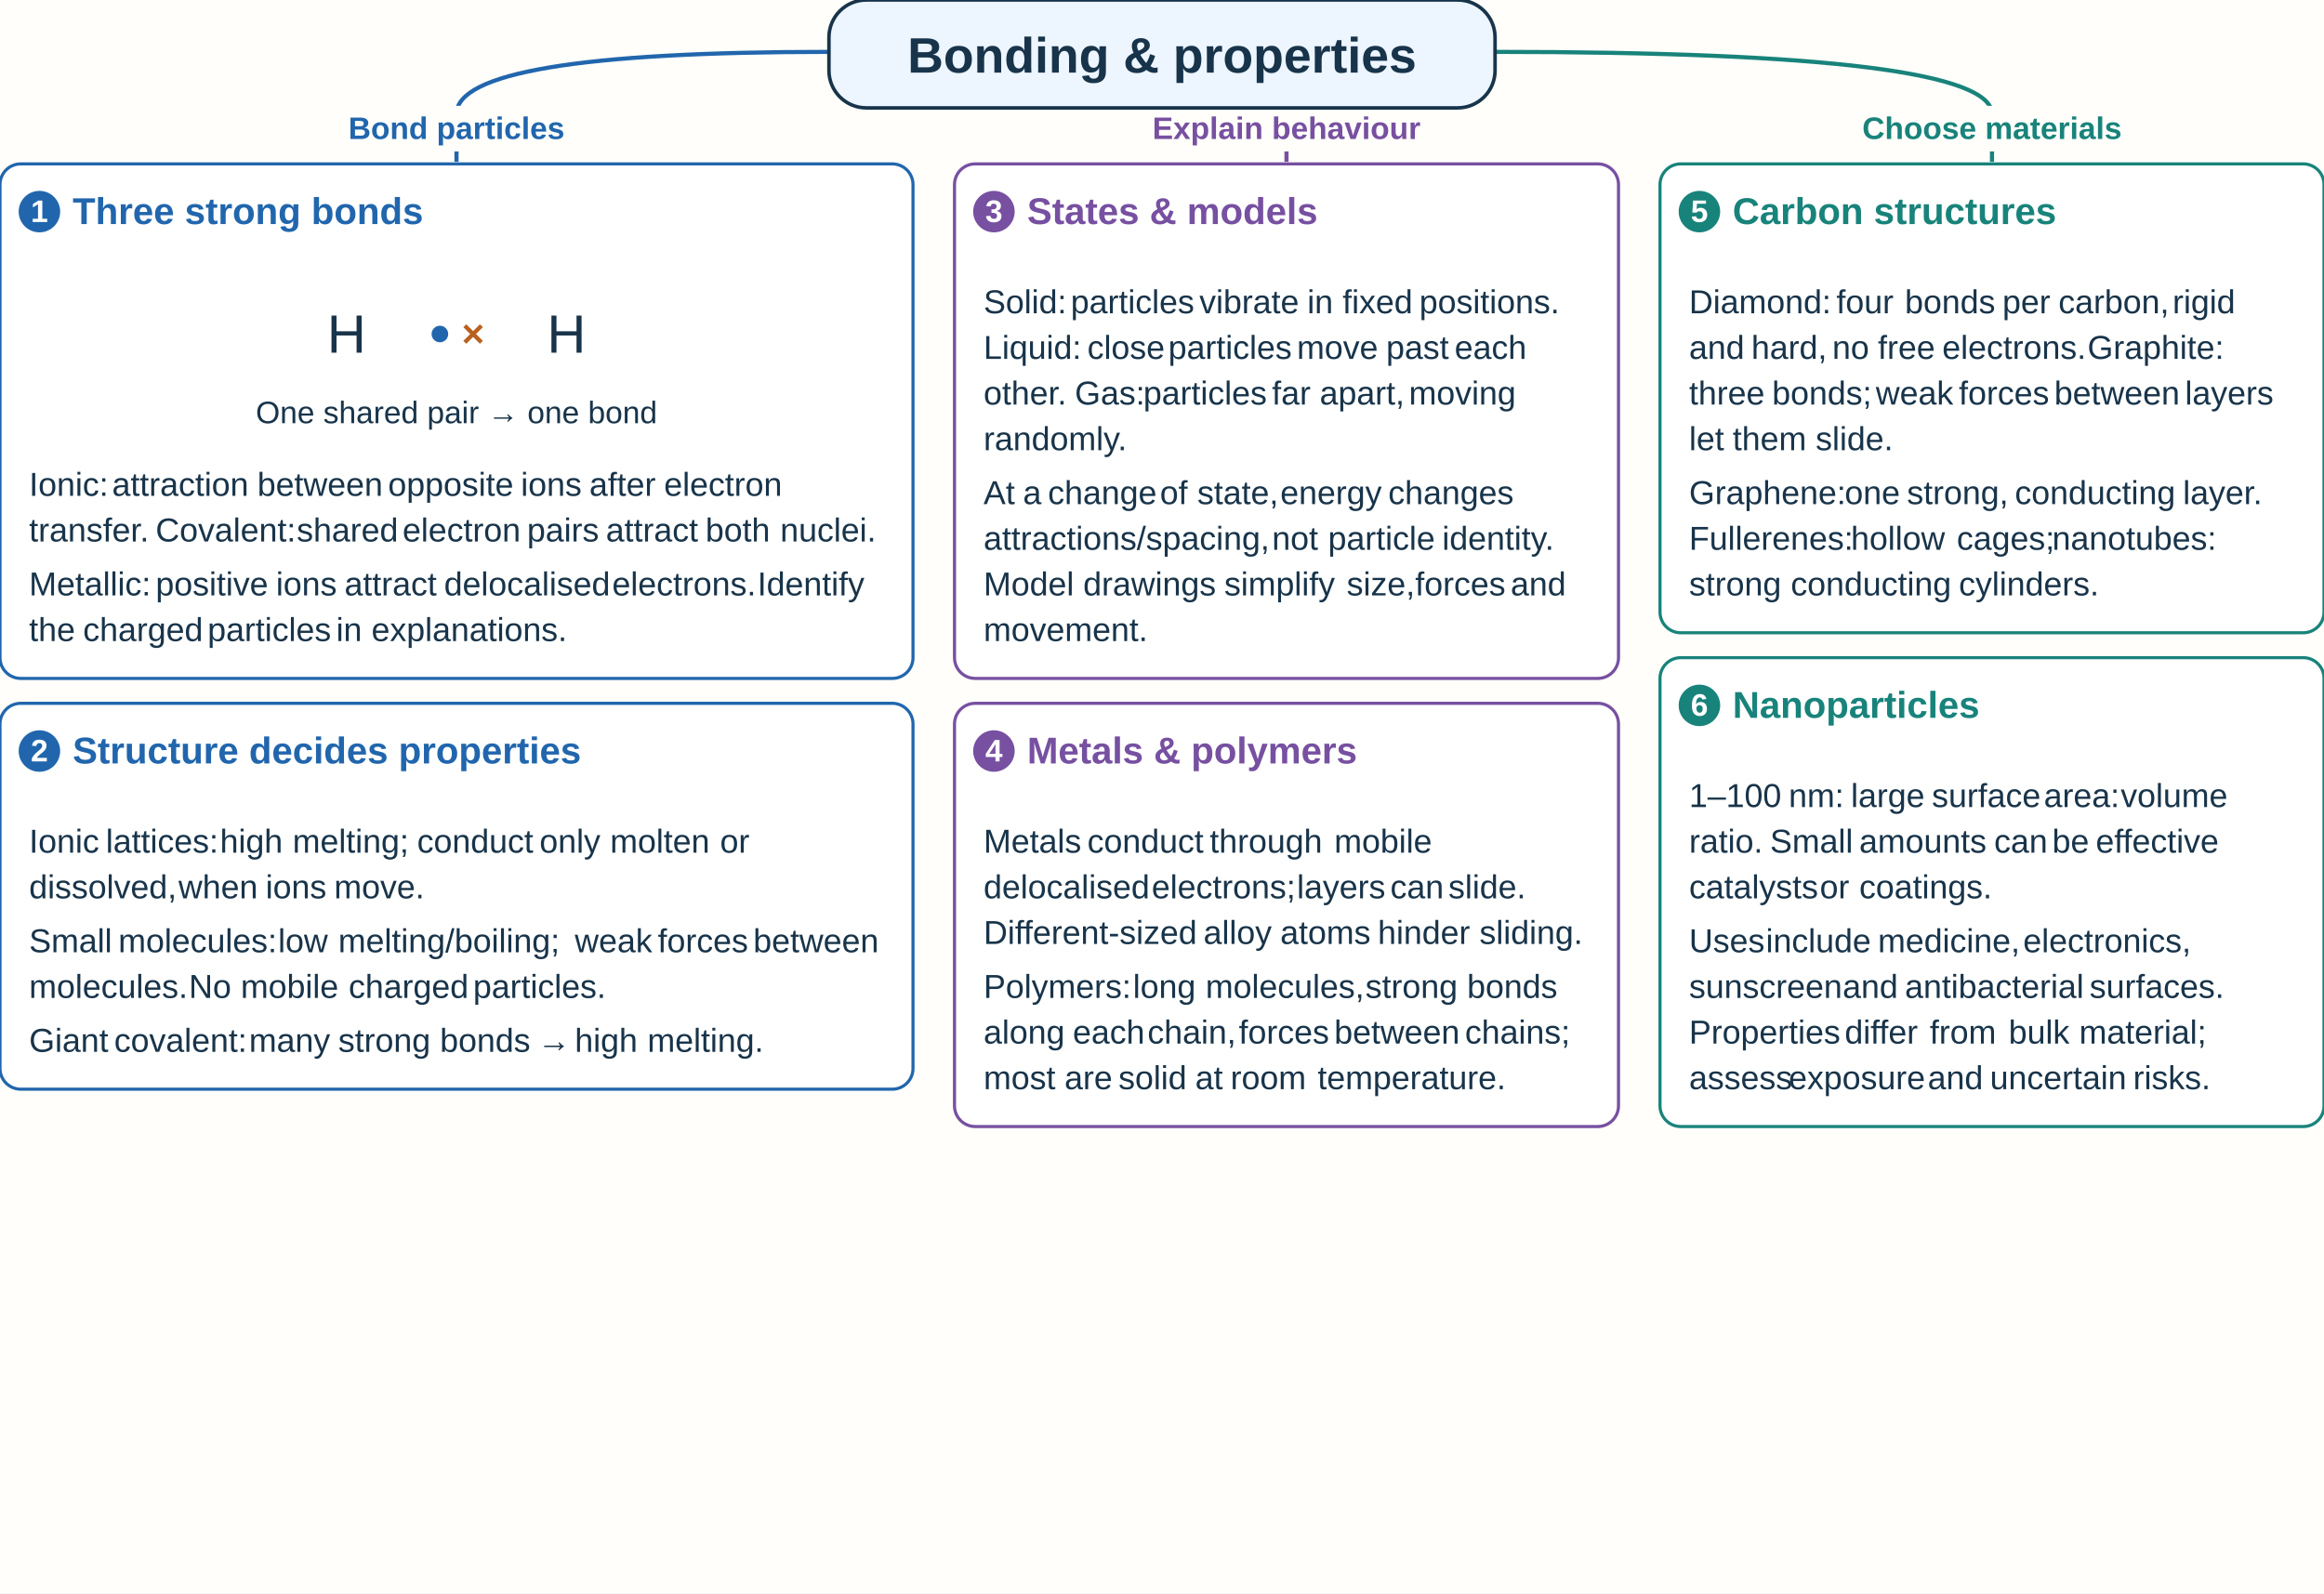
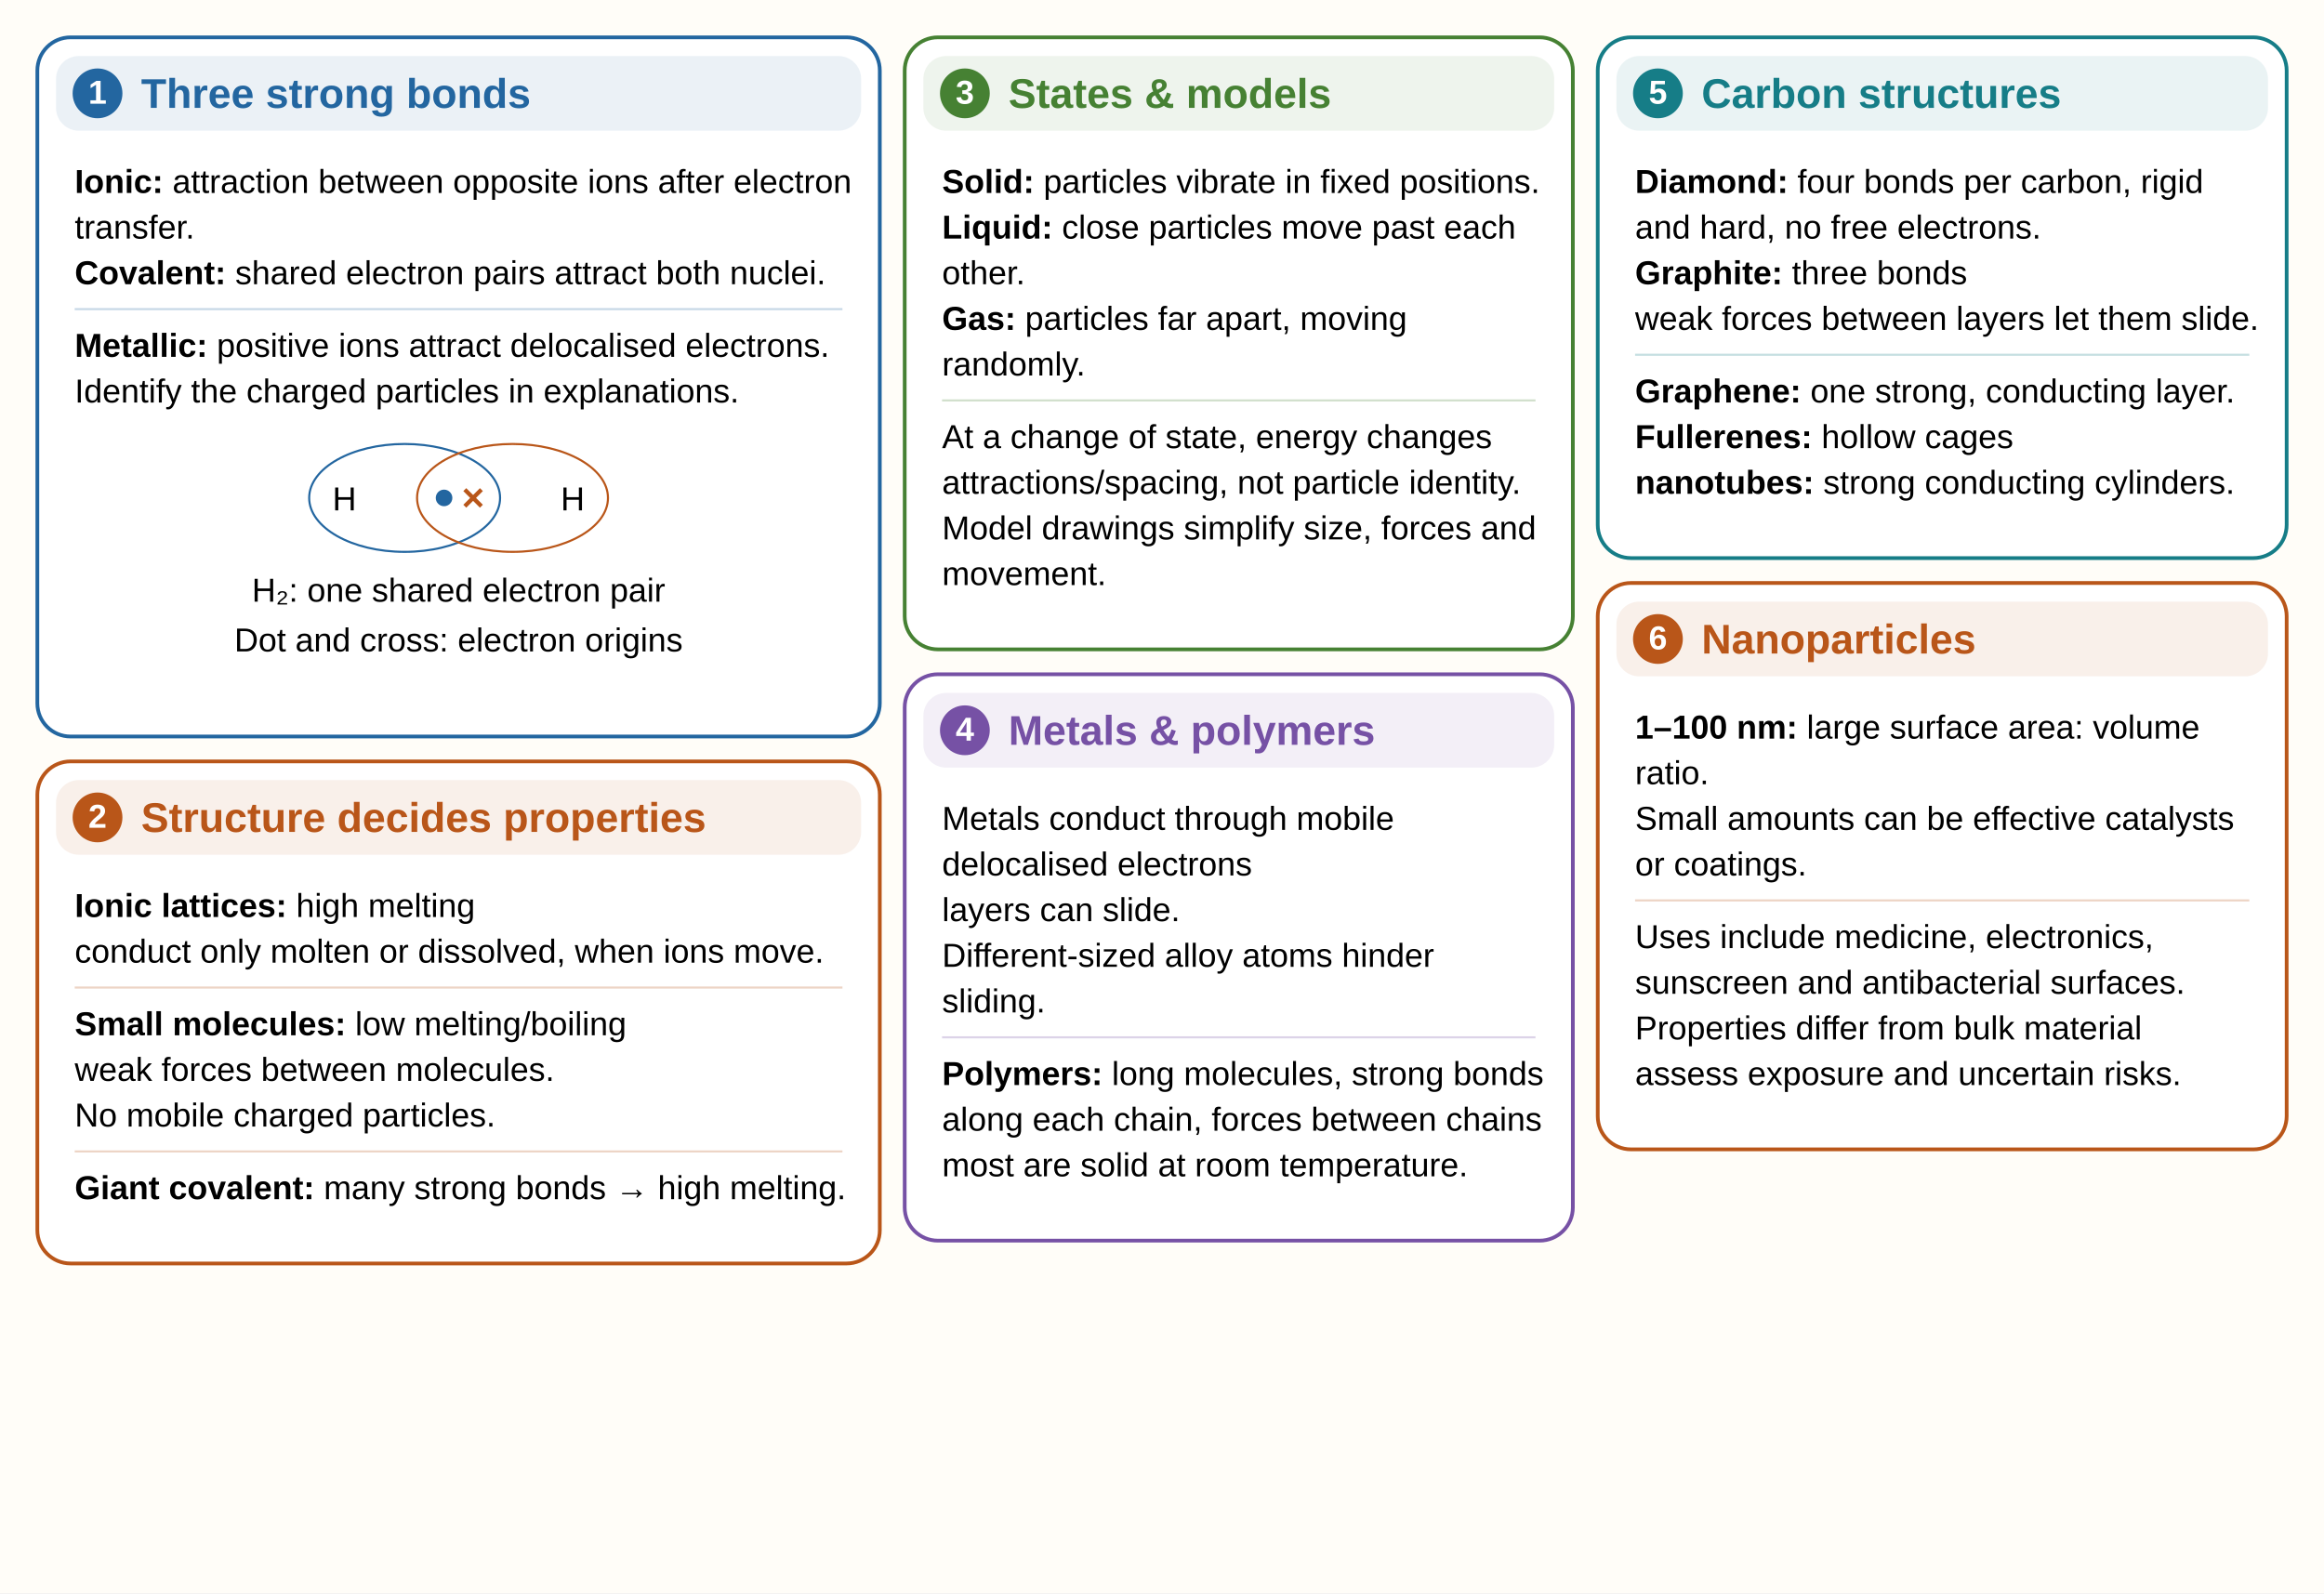
- <svg xmlns="http://www.w3.org/2000/svg" width="2400" height="1645.714" viewBox="0 0 1120 768" role="img" aria-labelledby="title description" data-print-width-mm="277" data-body-size="16">
+ <svg xmlns="http://www.w3.org/2000/svg" width="2400" height="1645.714" viewBox="0 0 1120 768" role="img" aria-labelledby="map-title map-description" data-print-width-mm="277" font-family="Segoe UI,Arial,sans-serif">
  <defs>
-     <radialGradient id="animalFill">
-       <stop stop-color="#fff5de" />
-       <stop offset="1" stop-color="#dceafd" />
-     </radialGradient>
-     <radialGradient id="nucleusFill">
-       <stop stop-color="#ddc7f4" />
-       <stop offset="1" stop-color="#9b79c2" />
-     </radialGradient>
-     <linearGradient id="leafFill" x2="0" y2="1">
-       <stop stop-color="#edf7b8" />
-       <stop offset="1" stop-color="#bfd882" />
-     </linearGradient>
+     <marker id="arrow-2366a0" viewBox="0 0 10 10" refX="9" refY="5" markerWidth="4" markerHeight="4" orient="auto-start-reverse">
+       <path d="M1 1L9 5L1 9" fill="none" stroke="#2366a0" stroke-width="2" stroke-linejoin="round" />
+     </marker>
+     <marker id="arrow-b95619" viewBox="0 0 10 10" refX="9" refY="5" markerWidth="4" markerHeight="4" orient="auto-start-reverse">
+       <path d="M1 1L9 5L1 9" fill="none" stroke="#b95619" stroke-width="2" stroke-linejoin="round" />
+     </marker>
+     <marker id="arrow-468133" viewBox="0 0 10 10" refX="9" refY="5" markerWidth="4" markerHeight="4" orient="auto-start-reverse">
+       <path d="M1 1L9 5L1 9" fill="none" stroke="#468133" stroke-width="2" stroke-linejoin="round" />
+     </marker>
+     <marker id="arrow-7651a5" viewBox="0 0 10 10" refX="9" refY="5" markerWidth="4" markerHeight="4" orient="auto-start-reverse">
+       <path d="M1 1L9 5L1 9" fill="none" stroke="#7651a5" stroke-width="2" stroke-linejoin="round" />
+     </marker>
+     <marker id="arrow-167d87" viewBox="0 0 10 10" refX="9" refY="5" markerWidth="4" markerHeight="4" orient="auto-start-reverse">
+       <path d="M1 1L9 5L1 9" fill="none" stroke="#167d87" stroke-width="2" stroke-linejoin="round" />
+     </marker>
+     <marker id="arrow-b95619" viewBox="0 0 10 10" refX="9" refY="5" markerWidth="4" markerHeight="4" orient="auto-start-reverse">
+       <path d="M1 1L9 5L1 9" fill="none" stroke="#b95619" stroke-width="2" stroke-linejoin="round" />
+     </marker>
  </defs>
-   <rect width="1120" height="768" fill="#fffefa" />
-   <g font-family="Segoe UI, Arial, sans-serif" fill="#18344a">
-     <path class="relationship-path" d="M399.492 25Q220.0 25 220.0 55V78" stroke="#2166ad" stroke-width="2" fill="none" />
-     <rect x="160.0" y="51" width="120.0" height="22" rx="5" fill="#fffefa" />
-     <text class="diagram-label" x="220.00" y="67.00" font-size="15" fill="#2166ad" font-weight="700" text-anchor="middle">Bond particles</text>
-     <g class="map-section" id="section-1" data-source-panel="0" data-bounds="0,0,440,248" transform="translate(0 79)">
-       <rect width="440" height="248" rx="10" fill="white" stroke="#2166ad" stroke-width="1.5" />
-       <g class="section-heading">
-         <circle cx="19" cy="23" r="10" fill="#2166ad" />
-         <text class="" x="19.00" y="28.00" font-size="15" fill="white" font-weight="700" text-anchor="middle">1</text>
-         <text class="" x="35.00" y="29.00" font-size="18" fill="#2166ad" font-weight="700" text-anchor="start">Three strong bonds</text>
-       </g>
-       <g class="section-body">
-         <g class="concept-illustration" transform="translate(14 59)">
-           <text class="" x="153.00" y="32.00" font-size="26" fill="#18344a" font-weight="400" text-anchor="middle">H</text>
-           <text class="" x="259.00" y="32.00" font-size="26" fill="#18344a" font-weight="400" text-anchor="middle">H</text>
-           <circle cx="198.0" cy="23" r="4" fill="#2166ad" />
-           <path d="M210.0 19l8 8m0-8-8 8" stroke="#b96120" stroke-width="2" />
-           <text class="diagram-label" x="206.00" y="66.00" font-size="15" fill="#18344a" font-weight="400" text-anchor="middle">One shared pair → one bond</text>
+   <rect width="1120" height="768" fill="#fffdf8" />
+   <g class="map-section" id="section-1" data-source-panel="0" data-bounds="0,0,406,337" transform="translate(18 18)">
+     <rect width="406" height="337" rx="16" fill="white" stroke="#2366a0" stroke-width="1.8" />
+     <g class="section-heading">
+       <rect x="9" y="9" width="388" height="36" rx="11" fill="#2366a0" opacity=".09" />
+       <circle cx="29" cy="27" r="12" fill="#2366a0" />
+       <text class="diagram-label" x="29" y="32" font-size="16" fill="white" font-weight="700" text-anchor="middle">1</text>
+       <text class="panel-title" x="50" y="34" font-size="20" fill="#2366a0" font-weight="700" text-anchor="start">Three strong bonds</text>
+     </g>
+     <g class="section-body">
+       <text class="body-text" x="18" y="75" font-size="16" fill="#000000" font-weight="400" text-anchor="start">
+         <tspan font-weight="700">Ionic:</tspan> attraction between opposite ions after electron</text>
+       <text class="body-text" x="18" y="97" font-size="16" fill="#000000" font-weight="400" text-anchor="start">transfer.</text>
+       <text class="body-text" x="18" y="119" font-size="16" fill="#000000" font-weight="400" text-anchor="start">
+         <tspan font-weight="700">Covalent:</tspan> shared electron pairs attract both nuclei.</text>
+       <path class="section-divider" d="M18 131H388" stroke="#2366a0" stroke-opacity=".25" stroke-width="1" fill="none" />
+       <text class="body-text" x="18" y="154" font-size="16" fill="#000000" font-weight="400" text-anchor="start">
+         <tspan font-weight="700">Metallic:</tspan> positive ions attract delocalised electrons.</text>
+       <text class="body-text" x="18" y="176" font-size="16" fill="#000000" font-weight="400" text-anchor="start">Identify the charged particles in explanations.</text>
+       <g transform="translate(18 194)">
+         <g class="concept-illustration">
+           <text class="diagram-label" x="130.0" y="34" font-size="16" fill="#000000" text-anchor="middle">H</text>
+           <text class="diagram-label" x="240.0" y="34" font-size="16" fill="#000000" text-anchor="middle">H</text>
+           <ellipse cx="159.0" cy="28" rx="46" ry="26" fill="none" stroke="#2366a0" />
+           <ellipse cx="211.0" cy="28" rx="46" ry="26" fill="none" stroke="#b95619" />
+           <circle cx="178.0" cy="28" r="4" fill="#2366a0" />
+           <path d="M188.0 24l8 8m0-8-8 8" stroke="#b95619" stroke-width="2" />
+           <text class="diagram-label" x="185.0" y="78" font-size="16" fill="#000000" text-anchor="middle">H₂: one shared electron pair</text>
+           <text class="diagram-label" x="185.0" y="102" font-size="16" fill="#000000" text-anchor="middle">Dot and cross: electron origins</text>
        </g>
-         <text class="body-text" x="14.00" y="160.00" font-size="16" fill="#18344a" font-weight="400" text-anchor="start">Ionic:</text>
-         <text class="body-text" x="54.00" y="160.00" font-size="16" fill="#18344a" font-weight="400" text-anchor="start">attraction</text>
-         <text class="body-text" x="124.00" y="160.00" font-size="16" fill="#18344a" font-weight="400" text-anchor="start">between</text>
-         <text class="body-text" x="187.00" y="160.00" font-size="16" fill="#18344a" font-weight="400" text-anchor="start">opposite</text>
-         <text class="body-text" x="251.00" y="160.00" font-size="16" fill="#18344a" font-weight="400" text-anchor="start">ions</text>
-         <text class="body-text" x="284.00" y="160.00" font-size="16" fill="#18344a" font-weight="400" text-anchor="start">after</text>
-         <text class="body-text" x="320.00" y="160.00" font-size="16" fill="#18344a" font-weight="400" text-anchor="start">electron</text>
-         <text class="body-text" x="14.00" y="182.00" font-size="16" fill="#18344a" font-weight="400" text-anchor="start">transfer.</text>
-         <text class="body-text" x="74.98" y="182.00" font-size="16" fill="#18344a" font-weight="400" text-anchor="start">Covalent:</text>
-         <text class="body-text" x="142.98" y="182.00" font-size="16" fill="#18344a" font-weight="400" text-anchor="start">shared</text>
-         <text class="body-text" x="193.98" y="182.00" font-size="16" fill="#18344a" font-weight="400" text-anchor="start">electron</text>
-         <text class="body-text" x="253.98" y="182.00" font-size="16" fill="#18344a" font-weight="400" text-anchor="start">pairs</text>
-         <text class="body-text" x="291.98" y="182.00" font-size="16" fill="#18344a" font-weight="400" text-anchor="start">attract</text>
-         <text class="body-text" x="339.98" y="182.00" font-size="16" fill="#18344a" font-weight="400" text-anchor="start">both</text>
-         <text class="body-text" x="375.98" y="182.00" font-size="16" fill="#18344a" font-weight="400" text-anchor="start">nuclei.</text>
-         <text class="body-text" x="14.00" y="208.00" font-size="16" fill="#18344a" font-weight="400" text-anchor="start">Metallic:</text>
-         <text class="body-text" x="75.00" y="208.00" font-size="16" fill="#18344a" font-weight="400" text-anchor="start">positive</text>
-         <text class="body-text" x="133.00" y="208.00" font-size="16" fill="#18344a" font-weight="400" text-anchor="start">ions</text>
-         <text class="body-text" x="166.00" y="208.00" font-size="16" fill="#18344a" font-weight="400" text-anchor="start">attract</text>
-         <text class="body-text" x="214.00" y="208.00" font-size="16" fill="#18344a" font-weight="400" text-anchor="start">delocalised</text>
-         <text class="body-text" x="295.00" y="208.00" font-size="16" fill="#18344a" font-weight="400" text-anchor="start">electrons.</text>
-         <text class="body-text" x="365.00" y="208.00" font-size="16" fill="#18344a" font-weight="400" text-anchor="start">Identify</text>
-         <text class="body-text" x="14.00" y="230.00" font-size="16" fill="#18344a" font-weight="400" text-anchor="start">the</text>
-         <text class="body-text" x="40.00" y="230.00" font-size="16" fill="#18344a" font-weight="400" text-anchor="start">charged</text>
-         <text class="body-text" x="100.00" y="230.00" font-size="16" fill="#18344a" font-weight="400" text-anchor="start">particles</text>
-         <text class="body-text" x="162.00" y="230.00" font-size="16" fill="#18344a" font-weight="400" text-anchor="start">in</text>
-         <text class="body-text" x="179.00" y="230.00" font-size="16" fill="#18344a" font-weight="400" text-anchor="start">explanations.</text>
      </g>
    </g>
-     <g class="map-section" id="section-2" data-source-panel="1" data-bounds="0,0,440,186" transform="translate(0 339)">
-       <rect width="440" height="186" rx="10" fill="white" stroke="#2166ad" stroke-width="1.5" />
-       <g class="section-heading">
-         <circle cx="19" cy="23" r="10" fill="#2166ad" />
-         <text class="" x="19.00" y="28.00" font-size="15" fill="white" font-weight="700" text-anchor="middle">2</text>
-         <text class="" x="35.00" y="29.00" font-size="18" fill="#2166ad" font-weight="700" text-anchor="start">Structure decides properties</text>
-       </g>
-       <g class="section-body">
-         <text class="body-text" x="14.00" y="72.00" font-size="16" fill="#18344a" font-weight="400" text-anchor="start">Ionic</text>
-         <text class="body-text" x="51.00" y="72.00" font-size="16" fill="#18344a" font-weight="400" text-anchor="start">lattices:</text>
-         <text class="body-text" x="106.00" y="72.00" font-size="16" fill="#18344a" font-weight="400" text-anchor="start">high</text>
-         <text class="body-text" x="141.00" y="72.00" font-size="16" fill="#18344a" font-weight="400" text-anchor="start">melting;</text>
-         <text class="body-text" x="201.00" y="72.00" font-size="16" fill="#18344a" font-weight="400" text-anchor="start">conduct</text>
-         <text class="body-text" x="260.00" y="72.00" font-size="16" fill="#18344a" font-weight="400" text-anchor="start">only</text>
-         <text class="body-text" x="294.00" y="72.00" font-size="16" fill="#18344a" font-weight="400" text-anchor="start">molten</text>
-         <text class="body-text" x="347.00" y="72.00" font-size="16" fill="#18344a" font-weight="400" text-anchor="start">or</text>
-         <text class="body-text" x="14.00" y="94.00" font-size="16" fill="#18344a" font-weight="400" text-anchor="start">dissolved,</text>
-         <text class="body-text" x="86.00" y="94.00" font-size="16" fill="#18344a" font-weight="400" text-anchor="start">when</text>
-         <text class="body-text" x="128.00" y="94.00" font-size="16" fill="#18344a" font-weight="400" text-anchor="start">ions</text>
-         <text class="body-text" x="161.00" y="94.00" font-size="16" fill="#18344a" font-weight="400" text-anchor="start">move.</text>
-         <text class="body-text" x="14.00" y="120.00" font-size="16" fill="#18344a" font-weight="400" text-anchor="start">Small</text>
-         <text class="body-text" x="57.00" y="120.00" font-size="16" fill="#18344a" font-weight="400" text-anchor="start">molecules:</text>
-         <text class="body-text" x="134.00" y="120.00" font-size="16" fill="#18344a" font-weight="400" text-anchor="start">low</text>
-         <text class="body-text" x="163.00" y="120.00" font-size="16" fill="#18344a" font-weight="400" text-anchor="start">melting/boiling;</text>
-         <text class="body-text" x="277.00" y="120.00" font-size="16" fill="#18344a" font-weight="400" text-anchor="start">weak</text>
-         <text class="body-text" x="317.00" y="120.00" font-size="16" fill="#18344a" font-weight="400" text-anchor="start">forces</text>
-         <text class="body-text" x="363.00" y="120.00" font-size="16" fill="#18344a" font-weight="400" text-anchor="start">between</text>
-         <text class="body-text" x="14.00" y="142.00" font-size="16" fill="#18344a" font-weight="400" text-anchor="start">molecules.</text>
-         <text class="body-text" x="91.00" y="142.00" font-size="16" fill="#18344a" font-weight="400" text-anchor="start">No</text>
-         <text class="body-text" x="116.00" y="142.00" font-size="16" fill="#18344a" font-weight="400" text-anchor="start">mobile</text>
-         <text class="body-text" x="168.00" y="142.00" font-size="16" fill="#18344a" font-weight="400" text-anchor="start">charged</text>
-         <text class="body-text" x="228.00" y="142.00" font-size="16" fill="#18344a" font-weight="400" text-anchor="start">particles.</text>
-         <text class="body-text" x="14.00" y="168.00" font-size="16" fill="#18344a" font-weight="400" text-anchor="start">Giant</text>
-         <text class="body-text" x="55.00" y="168.00" font-size="16" fill="#18344a" font-weight="400" text-anchor="start">covalent:</text>
-         <text class="body-text" x="120.00" y="168.00" font-size="16" fill="#18344a" font-weight="400" text-anchor="start">many</text>
-         <text class="body-text" x="163.00" y="168.00" font-size="16" fill="#18344a" font-weight="400" text-anchor="start">strong</text>
-         <text class="body-text" x="212.00" y="168.00" font-size="16" fill="#18344a" font-weight="400" text-anchor="start">bonds</text>
-         <text class="body-text" x="259.00" y="168.00" font-size="16" fill="#18344a" font-weight="400" text-anchor="start">→</text>
-         <text class="body-text" x="277.00" y="168.00" font-size="16" fill="#18344a" font-weight="400" text-anchor="start">high</text>
-         <text class="body-text" x="312.00" y="168.00" font-size="16" fill="#18344a" font-weight="400" text-anchor="start">melting.</text>
-       </g>
+   </g>
+   <g class="map-section" id="section-2" data-source-panel="1" data-bounds="0,0,406,242" transform="translate(18 367)">
+     <rect width="406" height="242" rx="16" fill="white" stroke="#b95619" stroke-width="1.8" />
+     <g class="section-heading">
+       <rect x="9" y="9" width="388" height="36" rx="11" fill="#b95619" opacity=".09" />
+       <circle cx="29" cy="27" r="12" fill="#b95619" />
+       <text class="diagram-label" x="29" y="32" font-size="16" fill="white" font-weight="700" text-anchor="middle">2</text>
+       <text class="panel-title" x="50" y="34" font-size="20" fill="#b95619" font-weight="700" text-anchor="start">Structure decides properties</text>
    </g>
-     <path class="relationship-path" d="M560 52Q620.0 55 620.0 55V78" stroke="#7750a1" stroke-width="2" fill="none" />
-     <rect x="548.0" y="51" width="144.0" height="22" rx="5" fill="#fffefa" />
-     <text class="diagram-label" x="620.00" y="67.00" font-size="15" fill="#7750a1" font-weight="700" text-anchor="middle">Explain behaviour</text>
-     <g class="map-section" id="section-3" data-source-panel="2" data-bounds="0,0,320,248" transform="translate(460 79)">
-       <rect width="320" height="248" rx="10" fill="white" stroke="#7750a1" stroke-width="1.5" />
-       <g class="section-heading">
-         <circle cx="19" cy="23" r="10" fill="#7750a1" />
-         <text class="" x="19.00" y="28.00" font-size="15" fill="white" font-weight="700" text-anchor="middle">3</text>
-         <text class="" x="35.00" y="29.00" font-size="18" fill="#7750a1" font-weight="700" text-anchor="start">States &amp; models</text>
-       </g>
-       <g class="section-body">
-         <text class="body-text" x="14.00" y="72.00" font-size="16" fill="#18344a" font-weight="400" text-anchor="start">Solid:</text>
-         <text class="body-text" x="56.00" y="72.00" font-size="16" fill="#18344a" font-weight="400" text-anchor="start">particles</text>
-         <text class="body-text" x="118.00" y="72.00" font-size="16" fill="#18344a" font-weight="400" text-anchor="start">vibrate</text>
-         <text class="body-text" x="170.00" y="72.00" font-size="16" fill="#18344a" font-weight="400" text-anchor="start">in</text>
-         <text class="body-text" x="187.00" y="72.00" font-size="16" fill="#18344a" font-weight="400" text-anchor="start">fixed</text>
-         <text class="body-text" x="224.00" y="72.00" font-size="16" fill="#18344a" font-weight="400" text-anchor="start">positions.</text>
-         <text class="body-text" x="14.00" y="94.00" font-size="16" fill="#18344a" font-weight="400" text-anchor="start">Liquid:</text>
-         <text class="body-text" x="64.00" y="94.00" font-size="16" fill="#18344a" font-weight="400" text-anchor="start">close</text>
-         <text class="body-text" x="103.00" y="94.00" font-size="16" fill="#18344a" font-weight="400" text-anchor="start">particles</text>
-         <text class="body-text" x="165.00" y="94.00" font-size="16" fill="#18344a" font-weight="400" text-anchor="start">move</text>
-         <text class="body-text" x="208.00" y="94.00" font-size="16" fill="#18344a" font-weight="400" text-anchor="start">past</text>
-         <text class="body-text" x="241.00" y="94.00" font-size="16" fill="#18344a" font-weight="400" text-anchor="start">each</text>
-         <text class="body-text" x="14.00" y="116.00" font-size="16" fill="#18344a" font-weight="400" text-anchor="start">other.</text>
-         <text class="body-text" x="57.98" y="116.00" font-size="16" fill="#18344a" font-weight="400" text-anchor="start">Gas:</text>
-         <text class="body-text" x="90.98" y="116.00" font-size="16" fill="#18344a" font-weight="400" text-anchor="start">particles</text>
-         <text class="body-text" x="152.98" y="116.00" font-size="16" fill="#18344a" font-weight="400" text-anchor="start">far</text>
-         <text class="body-text" x="175.98" y="116.00" font-size="16" fill="#18344a" font-weight="400" text-anchor="start">apart,</text>
-         <text class="body-text" x="218.98" y="116.00" font-size="16" fill="#18344a" font-weight="400" text-anchor="start">moving</text>
-         <text class="body-text" x="14.00" y="138.00" font-size="16" fill="#18344a" font-weight="400" text-anchor="start">randomly.</text>
-         <text class="body-text" x="14.00" y="164.00" font-size="16" fill="#18344a" font-weight="400" text-anchor="start">At</text>
-         <text class="body-text" x="33.00" y="164.00" font-size="16" fill="#18344a" font-weight="400" text-anchor="start">a</text>
-         <text class="body-text" x="45.00" y="164.00" font-size="16" fill="#18344a" font-weight="400" text-anchor="start">change</text>
-         <text class="body-text" x="99.00" y="164.00" font-size="16" fill="#18344a" font-weight="400" text-anchor="start">of</text>
-         <text class="body-text" x="117.00" y="164.00" font-size="16" fill="#18344a" font-weight="400" text-anchor="start">state,</text>
-         <text class="body-text" x="157.00" y="164.00" font-size="16" fill="#18344a" font-weight="400" text-anchor="start">energy</text>
-         <text class="body-text" x="209.00" y="164.00" font-size="16" fill="#18344a" font-weight="400" text-anchor="start">changes</text>
-         <text class="body-text" x="14.00" y="186.00" font-size="16" fill="#18344a" font-weight="400" text-anchor="start">attractions/spacing,</text>
-         <text class="body-text" x="153.00" y="186.00" font-size="16" fill="#18344a" font-weight="400" text-anchor="start">not</text>
-         <text class="body-text" x="180.00" y="186.00" font-size="16" fill="#18344a" font-weight="400" text-anchor="start">particle</text>
-         <text class="body-text" x="235.00" y="186.00" font-size="16" fill="#18344a" font-weight="400" text-anchor="start">identity.</text>
-         <text class="body-text" x="14.00" y="208.00" font-size="16" fill="#18344a" font-weight="400" text-anchor="start">Model</text>
-         <text class="body-text" x="62.00" y="208.00" font-size="16" fill="#18344a" font-weight="400" text-anchor="start">drawings</text>
-         <text class="body-text" x="130.00" y="208.00" font-size="16" fill="#18344a" font-weight="400" text-anchor="start">simplify</text>
-         <text class="body-text" x="189.00" y="208.00" font-size="16" fill="#18344a" font-weight="400" text-anchor="start">size,</text>
-         <text class="body-text" x="222.00" y="208.00" font-size="16" fill="#18344a" font-weight="400" text-anchor="start">forces</text>
-         <text class="body-text" x="268.00" y="208.00" font-size="16" fill="#18344a" font-weight="400" text-anchor="start">and</text>
-         <text class="body-text" x="14.00" y="230.00" font-size="16" fill="#18344a" font-weight="400" text-anchor="start">movement.</text>
-       </g>
+     <g class="section-body">
+       <text class="body-text" x="18" y="75" font-size="16" fill="#000000" font-weight="400" text-anchor="start">
+         <tspan font-weight="700">Ionic</tspan>
+         <tspan font-weight="700">lattices:</tspan> high melting</text>
+       <text class="body-text" x="18" y="97" font-size="16" fill="#000000" font-weight="400" text-anchor="start">conduct only molten or dissolved, when ions move.</text>
+       <path class="section-divider" d="M18 109H388" stroke="#b95619" stroke-opacity=".25" stroke-width="1" fill="none" />
+       <text class="body-text" x="18" y="132" font-size="16" fill="#000000" font-weight="400" text-anchor="start">
+         <tspan font-weight="700">Small</tspan>
+         <tspan font-weight="700">molecules:</tspan> low melting/boiling</text>
+       <text class="body-text" x="18" y="154" font-size="16" fill="#000000" font-weight="400" text-anchor="start">weak forces between molecules.</text>
+       <text class="body-text" x="18" y="176" font-size="16" fill="#000000" font-weight="400" text-anchor="start">No mobile charged particles.</text>
+       <path class="section-divider" d="M18 188H388" stroke="#b95619" stroke-opacity=".25" stroke-width="1" fill="none" />
+       <text class="body-text" x="18" y="211" font-size="16" fill="#000000" font-weight="400" text-anchor="start">
+         <tspan font-weight="700">Giant</tspan>
+         <tspan font-weight="700">covalent:</tspan> many strong bonds → high melting.</text>
    </g>
-     <g class="map-section" id="section-4" data-source-panel="3" data-bounds="0,0,320,204" transform="translate(460 339)">
-       <rect width="320" height="204" rx="10" fill="white" stroke="#7750a1" stroke-width="1.5" />
-       <g class="section-heading">
-         <circle cx="19" cy="23" r="10" fill="#7750a1" />
-         <text class="" x="19.00" y="28.00" font-size="15" fill="white" font-weight="700" text-anchor="middle">4</text>
-         <text class="" x="35.00" y="29.00" font-size="18" fill="#7750a1" font-weight="700" text-anchor="start">Metals &amp; polymers</text>
-       </g>
-       <g class="section-body">
-         <text class="body-text" x="14.00" y="72.00" font-size="16" fill="#18344a" font-weight="400" text-anchor="start">Metals</text>
-         <text class="body-text" x="64.00" y="72.00" font-size="16" fill="#18344a" font-weight="400" text-anchor="start">conduct</text>
-         <text class="body-text" x="123.00" y="72.00" font-size="16" fill="#18344a" font-weight="400" text-anchor="start">through</text>
-         <text class="body-text" x="183.00" y="72.00" font-size="16" fill="#18344a" font-weight="400" text-anchor="start">mobile</text>
-         <text class="body-text" x="14.00" y="94.00" font-size="16" fill="#18344a" font-weight="400" text-anchor="start">delocalised</text>
-         <text class="body-text" x="95.00" y="94.00" font-size="16" fill="#18344a" font-weight="400" text-anchor="start">electrons;</text>
-         <text class="body-text" x="165.00" y="94.00" font-size="16" fill="#18344a" font-weight="400" text-anchor="start">layers</text>
-         <text class="body-text" x="210.00" y="94.00" font-size="16" fill="#18344a" font-weight="400" text-anchor="start">can</text>
-         <text class="body-text" x="238.00" y="94.00" font-size="16" fill="#18344a" font-weight="400" text-anchor="start">slide.</text>
-         <text class="body-text" x="14.00" y="116.00" font-size="16" fill="#18344a" font-weight="400" text-anchor="start">Different-sized</text>
-         <text class="body-text" x="119.98" y="116.00" font-size="16" fill="#18344a" font-weight="400" text-anchor="start">alloy</text>
-         <text class="body-text" x="156.98" y="116.00" font-size="16" fill="#18344a" font-weight="400" text-anchor="start">atoms</text>
-         <text class="body-text" x="203.98" y="116.00" font-size="16" fill="#18344a" font-weight="400" text-anchor="start">hinder</text>
-         <text class="body-text" x="252.98" y="116.00" font-size="16" fill="#18344a" font-weight="400" text-anchor="start">sliding.</text>
-         <text class="body-text" x="14.00" y="142.00" font-size="16" fill="#18344a" font-weight="400" text-anchor="start">Polymers:</text>
-         <text class="body-text" x="86.00" y="142.00" font-size="16" fill="#18344a" font-weight="400" text-anchor="start">long</text>
-         <text class="body-text" x="121.00" y="142.00" font-size="16" fill="#18344a" font-weight="400" text-anchor="start">molecules,</text>
-         <text class="body-text" x="198.00" y="142.00" font-size="16" fill="#18344a" font-weight="400" text-anchor="start">strong</text>
-         <text class="body-text" x="247.00" y="142.00" font-size="16" fill="#18344a" font-weight="400" text-anchor="start">bonds</text>
-         <text class="body-text" x="14.00" y="164.00" font-size="16" fill="#18344a" font-weight="400" text-anchor="start">along</text>
-         <text class="body-text" x="57.00" y="164.00" font-size="16" fill="#18344a" font-weight="400" text-anchor="start">each</text>
-         <text class="body-text" x="93.00" y="164.00" font-size="16" fill="#18344a" font-weight="400" text-anchor="start">chain,</text>
-         <text class="body-text" x="137.00" y="164.00" font-size="16" fill="#18344a" font-weight="400" text-anchor="start">forces</text>
-         <text class="body-text" x="183.00" y="164.00" font-size="16" fill="#18344a" font-weight="400" text-anchor="start">between</text>
-         <text class="body-text" x="246.00" y="164.00" font-size="16" fill="#18344a" font-weight="400" text-anchor="start">chains;</text>
-         <text class="body-text" x="14.00" y="186.00" font-size="16" fill="#18344a" font-weight="400" text-anchor="start">most</text>
-         <text class="body-text" x="53.00" y="186.00" font-size="16" fill="#18344a" font-weight="400" text-anchor="start">are</text>
-         <text class="body-text" x="79.00" y="186.00" font-size="16" fill="#18344a" font-weight="400" text-anchor="start">solid</text>
-         <text class="body-text" x="116.00" y="186.00" font-size="16" fill="#18344a" font-weight="400" text-anchor="start">at</text>
-         <text class="body-text" x="133.00" y="186.00" font-size="16" fill="#18344a" font-weight="400" text-anchor="start">room</text>
-         <text class="body-text" x="175.00" y="186.00" font-size="16" fill="#18344a" font-weight="400" text-anchor="start">temperature.</text>
-       </g>
+   </g>
+   <g class="map-section" id="section-3" data-source-panel="2" data-bounds="0,0,322,295" transform="translate(436 18)">
+     <rect width="322" height="295" rx="16" fill="white" stroke="#468133" stroke-width="1.8" />
+     <g class="section-heading">
+       <rect x="9" y="9" width="304" height="36" rx="11" fill="#468133" opacity=".09" />
+       <circle cx="29" cy="27" r="12" fill="#468133" />
+       <text class="diagram-label" x="29" y="32" font-size="16" fill="white" font-weight="700" text-anchor="middle">3</text>
+       <text class="panel-title" x="50" y="34" font-size="20" fill="#468133" font-weight="700" text-anchor="start">States &amp; models</text>
    </g>
-     <path class="relationship-path" d="M720.508 25Q960.0 25 960.0 55V78" stroke="#18837b" stroke-width="2" fill="none" />
-     <rect x="890.0" y="51" width="140.0" height="22" rx="5" fill="#fffefa" />
-     <text class="diagram-label" x="960.00" y="67.00" font-size="15" fill="#18837b" font-weight="700" text-anchor="middle">Choose materials</text>
-     <g class="map-section" id="section-5" data-source-panel="4" data-bounds="0,0,320,226" transform="translate(800 79)">
-       <rect width="320" height="226" rx="10" fill="white" stroke="#18837b" stroke-width="1.5" />
-       <g class="section-heading">
-         <circle cx="19" cy="23" r="10" fill="#18837b" />
-         <text class="" x="19.00" y="28.00" font-size="15" fill="white" font-weight="700" text-anchor="middle">5</text>
-         <text class="" x="35.00" y="29.00" font-size="18" fill="#18837b" font-weight="700" text-anchor="start">Carbon structures</text>
-       </g>
-       <g class="section-body">
-         <text class="body-text" x="14.00" y="72.00" font-size="16" fill="#18344a" font-weight="400" text-anchor="start">Diamond:</text>
-         <text class="body-text" x="85.00" y="72.00" font-size="16" fill="#18344a" font-weight="400" text-anchor="start">four</text>
-         <text class="body-text" x="118.00" y="72.00" font-size="16" fill="#18344a" font-weight="400" text-anchor="start">bonds</text>
-         <text class="body-text" x="165.00" y="72.00" font-size="16" fill="#18344a" font-weight="400" text-anchor="start">per</text>
-         <text class="body-text" x="192.00" y="72.00" font-size="16" fill="#18344a" font-weight="400" text-anchor="start">carbon,</text>
-         <text class="body-text" x="247.00" y="72.00" font-size="16" fill="#18344a" font-weight="400" text-anchor="start">rigid</text>
-         <text class="body-text" x="14.00" y="94.00" font-size="16" fill="#18344a" font-weight="400" text-anchor="start">and</text>
-         <text class="body-text" x="44.00" y="94.00" font-size="16" fill="#18344a" font-weight="400" text-anchor="start">hard,</text>
-         <text class="body-text" x="83.00" y="94.00" font-size="16" fill="#18344a" font-weight="400" text-anchor="start">no</text>
-         <text class="body-text" x="105.00" y="94.00" font-size="16" fill="#18344a" font-weight="400" text-anchor="start">free</text>
-         <text class="body-text" x="136.00" y="94.00" font-size="16" fill="#18344a" font-weight="400" text-anchor="start">electrons.</text>
-         <text class="body-text" x="206.00" y="94.00" font-size="16" fill="#18344a" font-weight="400" text-anchor="start">Graphite:</text>
-         <text class="body-text" x="14.00" y="116.00" font-size="16" fill="#18344a" font-weight="400" text-anchor="start">three</text>
-         <text class="body-text" x="54.00" y="116.00" font-size="16" fill="#18344a" font-weight="400" text-anchor="start">bonds;</text>
-         <text class="body-text" x="104.00" y="116.00" font-size="16" fill="#18344a" font-weight="400" text-anchor="start">weak</text>
-         <text class="body-text" x="144.00" y="116.00" font-size="16" fill="#18344a" font-weight="400" text-anchor="start">forces</text>
-         <text class="body-text" x="190.00" y="116.00" font-size="16" fill="#18344a" font-weight="400" text-anchor="start">between</text>
-         <text class="body-text" x="253.00" y="116.00" font-size="16" fill="#18344a" font-weight="400" text-anchor="start">layers</text>
-         <text class="body-text" x="14.00" y="138.00" font-size="16" fill="#18344a" font-weight="400" text-anchor="start">let</text>
-         <text class="body-text" x="35.00" y="138.00" font-size="16" fill="#18344a" font-weight="400" text-anchor="start">them</text>
-         <text class="body-text" x="75.00" y="138.00" font-size="16" fill="#18344a" font-weight="400" text-anchor="start">slide.</text>
-         <text class="body-text" x="14.00" y="164.00" font-size="16" fill="#18344a" font-weight="400" text-anchor="start">Graphene:</text>
-         <text class="body-text" x="89.00" y="164.00" font-size="16" fill="#18344a" font-weight="400" text-anchor="start">one</text>
-         <text class="body-text" x="119.00" y="164.00" font-size="16" fill="#18344a" font-weight="400" text-anchor="start">strong,</text>
-         <text class="body-text" x="171.00" y="164.00" font-size="16" fill="#18344a" font-weight="400" text-anchor="start">conducting</text>
-         <text class="body-text" x="252.00" y="164.00" font-size="16" fill="#18344a" font-weight="400" text-anchor="start">layer.</text>
-         <text class="body-text" x="14.00" y="186.00" font-size="16" fill="#18344a" font-weight="400" text-anchor="start">Fullerenes:</text>
-         <text class="body-text" x="92.00" y="186.00" font-size="16" fill="#18344a" font-weight="400" text-anchor="start">hollow</text>
-         <text class="body-text" x="143.00" y="186.00" font-size="16" fill="#18344a" font-weight="400" text-anchor="start">cages;</text>
-         <text class="body-text" x="189.00" y="186.00" font-size="16" fill="#18344a" font-weight="400" text-anchor="start">nanotubes:</text>
-         <text class="body-text" x="14.00" y="208.00" font-size="16" fill="#18344a" font-weight="400" text-anchor="start">strong</text>
-         <text class="body-text" x="63.00" y="208.00" font-size="16" fill="#18344a" font-weight="400" text-anchor="start">conducting</text>
-         <text class="body-text" x="144.00" y="208.00" font-size="16" fill="#18344a" font-weight="400" text-anchor="start">cylinders.</text>
-       </g>
+     <g class="section-body">
+       <text class="body-text" x="18" y="75" font-size="16" fill="#000000" font-weight="400" text-anchor="start">
+         <tspan font-weight="700">Solid:</tspan> particles vibrate in fixed positions.</text>
+       <text class="body-text" x="18" y="97" font-size="16" fill="#000000" font-weight="400" text-anchor="start">
+         <tspan font-weight="700">Liquid:</tspan> close particles move past each</text>
+       <text class="body-text" x="18" y="119" font-size="16" fill="#000000" font-weight="400" text-anchor="start">other.</text>
+       <text class="body-text" x="18" y="141" font-size="16" fill="#000000" font-weight="400" text-anchor="start">
+         <tspan font-weight="700">Gas:</tspan> particles far apart, moving</text>
+       <text class="body-text" x="18" y="163" font-size="16" fill="#000000" font-weight="400" text-anchor="start">randomly.</text>
+       <path class="section-divider" d="M18 175H304" stroke="#468133" stroke-opacity=".25" stroke-width="1" fill="none" />
+       <text class="body-text" x="18" y="198" font-size="16" fill="#000000" font-weight="400" text-anchor="start">At a change of state, energy changes</text>
+       <text class="body-text" x="18" y="220" font-size="16" fill="#000000" font-weight="400" text-anchor="start">attractions/spacing, not particle identity.</text>
+       <text class="body-text" x="18" y="242" font-size="16" fill="#000000" font-weight="400" text-anchor="start">Model drawings simplify size, forces and</text>
+       <text class="body-text" x="18" y="264" font-size="16" fill="#000000" font-weight="400" text-anchor="start">movement.</text>
    </g>
-     <g class="map-section" id="section-6" data-source-panel="5" data-bounds="0,0,320,226" transform="translate(800 317)">
-       <rect width="320" height="226" rx="10" fill="white" stroke="#18837b" stroke-width="1.5" />
-       <g class="section-heading">
-         <circle cx="19" cy="23" r="10" fill="#18837b" />
-         <text class="" x="19.00" y="28.00" font-size="15" fill="white" font-weight="700" text-anchor="middle">6</text>
-         <text class="" x="35.00" y="29.00" font-size="18" fill="#18837b" font-weight="700" text-anchor="start">Nanoparticles</text>
-       </g>
-       <g class="section-body">
-         <text class="body-text" x="14.00" y="72.00" font-size="16" fill="#18344a" font-weight="400" text-anchor="start">1–100</text>
-         <text class="body-text" x="62.00" y="72.00" font-size="16" fill="#18344a" font-weight="400" text-anchor="start">nm:</text>
-         <text class="body-text" x="92.00" y="72.00" font-size="16" fill="#18344a" font-weight="400" text-anchor="start">large</text>
-         <text class="body-text" x="131.00" y="72.00" font-size="16" fill="#18344a" font-weight="400" text-anchor="start">surface</text>
-         <text class="body-text" x="185.00" y="72.00" font-size="16" fill="#18344a" font-weight="400" text-anchor="start">area:</text>
-         <text class="body-text" x="222.00" y="72.00" font-size="16" fill="#18344a" font-weight="400" text-anchor="start">volume</text>
-         <text class="body-text" x="14.00" y="94.00" font-size="16" fill="#18344a" font-weight="400" text-anchor="start">ratio.</text>
-         <text class="body-text" x="53.00" y="94.00" font-size="16" fill="#18344a" font-weight="400" text-anchor="start">Small</text>
-         <text class="body-text" x="96.00" y="94.00" font-size="16" fill="#18344a" font-weight="400" text-anchor="start">amounts</text>
-         <text class="body-text" x="161.00" y="94.00" font-size="16" fill="#18344a" font-weight="400" text-anchor="start">can</text>
-         <text class="body-text" x="189.00" y="94.00" font-size="16" fill="#18344a" font-weight="400" text-anchor="start">be</text>
-         <text class="body-text" x="210.00" y="94.00" font-size="16" fill="#18344a" font-weight="400" text-anchor="start">effective</text>
-         <text class="body-text" x="14.00" y="116.00" font-size="16" fill="#18344a" font-weight="400" text-anchor="start">catalysts</text>
-         <text class="body-text" x="77.00" y="116.00" font-size="16" fill="#18344a" font-weight="400" text-anchor="start">or</text>
-         <text class="body-text" x="96.00" y="116.00" font-size="16" fill="#18344a" font-weight="400" text-anchor="start">coatings.</text>
-         <text class="body-text" x="14.00" y="142.00" font-size="16" fill="#18344a" font-weight="400" text-anchor="start">Uses</text>
-         <text class="body-text" x="51.00" y="142.00" font-size="16" fill="#18344a" font-weight="400" text-anchor="start">include</text>
-         <text class="body-text" x="105.00" y="142.00" font-size="16" fill="#18344a" font-weight="400" text-anchor="start">medicine,</text>
-         <text class="body-text" x="175.00" y="142.00" font-size="16" fill="#18344a" font-weight="400" text-anchor="start">electronics,</text>
-         <text class="body-text" x="14.00" y="164.00" font-size="16" fill="#18344a" font-weight="400" text-anchor="start">sunscreen</text>
-         <text class="body-text" x="88.00" y="164.00" font-size="16" fill="#18344a" font-weight="400" text-anchor="start">and</text>
-         <text class="body-text" x="118.00" y="164.00" font-size="16" fill="#18344a" font-weight="400" text-anchor="start">antibacterial</text>
-         <text class="body-text" x="207.00" y="164.00" font-size="16" fill="#18344a" font-weight="400" text-anchor="start">surfaces.</text>
-         <text class="body-text" x="14.00" y="186.00" font-size="16" fill="#18344a" font-weight="400" text-anchor="start">Properties</text>
-         <text class="body-text" x="89.00" y="186.00" font-size="16" fill="#18344a" font-weight="400" text-anchor="start">differ</text>
-         <text class="body-text" x="130.00" y="186.00" font-size="16" fill="#18344a" font-weight="400" text-anchor="start">from</text>
-         <text class="body-text" x="168.00" y="186.00" font-size="16" fill="#18344a" font-weight="400" text-anchor="start">bulk</text>
-         <text class="body-text" x="202.00" y="186.00" font-size="16" fill="#18344a" font-weight="400" text-anchor="start">material;</text>
-         <text class="body-text" x="14.00" y="208.00" font-size="16" fill="#18344a" font-weight="400" text-anchor="start">assess</text>
-         <text class="body-text" x="62.00" y="208.00" font-size="16" fill="#18344a" font-weight="400" text-anchor="start">exposure</text>
-         <text class="body-text" x="129.00" y="208.00" font-size="16" fill="#18344a" font-weight="400" text-anchor="start">and</text>
-         <text class="body-text" x="159.00" y="208.00" font-size="16" fill="#18344a" font-weight="400" text-anchor="start">uncertain</text>
-         <text class="body-text" x="228.00" y="208.00" font-size="16" fill="#18344a" font-weight="400" text-anchor="start">risks.</text>
-       </g>
+   </g>
+   <g class="map-section" id="section-4" data-source-panel="3" data-bounds="0,0,322,273" transform="translate(436 325)">
+     <rect width="322" height="273" rx="16" fill="white" stroke="#7651a5" stroke-width="1.8" />
+     <g class="section-heading">
+       <rect x="9" y="9" width="304" height="36" rx="11" fill="#7651a5" opacity=".09" />
+       <circle cx="29" cy="27" r="12" fill="#7651a5" />
+       <text class="diagram-label" x="29" y="32" font-size="16" fill="white" font-weight="700" text-anchor="middle">4</text>
+       <text class="panel-title" x="50" y="34" font-size="20" fill="#7651a5" font-weight="700" text-anchor="start">Metals &amp; polymers</text>
    </g>
-     <g class="map-hub" data-bounds="399.4921875,0,321.015625,52">
-       <rect x="399.492" width="321.016" height="52" rx="18" fill="#edf5ff" stroke="#18344a" stroke-width="1.7" />
-       <text class="" x="560.00" y="35.00" font-size="24" fill="#18344a" font-weight="700" text-anchor="middle">Bonding &amp; properties</text>
+     <g class="section-body">
+       <text class="body-text" x="18" y="75" font-size="16" fill="#000000" font-weight="400" text-anchor="start">Metals conduct through mobile</text>
+       <text class="body-text" x="18" y="97" font-size="16" fill="#000000" font-weight="400" text-anchor="start">delocalised electrons</text>
+       <text class="body-text" x="18" y="119" font-size="16" fill="#000000" font-weight="400" text-anchor="start">layers can slide.</text>
+       <text class="body-text" x="18" y="141" font-size="16" fill="#000000" font-weight="400" text-anchor="start">Different-sized alloy atoms hinder</text>
+       <text class="body-text" x="18" y="163" font-size="16" fill="#000000" font-weight="400" text-anchor="start">sliding.</text>
+       <path class="section-divider" d="M18 175H304" stroke="#7651a5" stroke-opacity=".25" stroke-width="1" fill="none" />
+       <text class="body-text" x="18" y="198" font-size="16" fill="#000000" font-weight="400" text-anchor="start">
+         <tspan font-weight="700">Polymers:</tspan> long molecules, strong bonds</text>
+       <text class="body-text" x="18" y="220" font-size="16" fill="#000000" font-weight="400" text-anchor="start">along each chain, forces between chains</text>
+       <text class="body-text" x="18" y="242" font-size="16" fill="#000000" font-weight="400" text-anchor="start">most are solid at room temperature.</text>
+     </g>
+   </g>
+   <g class="map-section" id="section-5" data-source-panel="4" data-bounds="0,0,332,251" transform="translate(770 18)">
+     <rect width="332" height="251" rx="16" fill="white" stroke="#167d87" stroke-width="1.8" />
+     <g class="section-heading">
+       <rect x="9" y="9" width="314" height="36" rx="11" fill="#167d87" opacity=".09" />
+       <circle cx="29" cy="27" r="12" fill="#167d87" />
+       <text class="diagram-label" x="29" y="32" font-size="16" fill="white" font-weight="700" text-anchor="middle">5</text>
+       <text class="panel-title" x="50" y="34" font-size="20" fill="#167d87" font-weight="700" text-anchor="start">Carbon structures</text>
+     </g>
+     <g class="section-body">
+       <text class="body-text" x="18" y="75" font-size="16" fill="#000000" font-weight="400" text-anchor="start">
+         <tspan font-weight="700">Diamond:</tspan> four bonds per carbon, rigid</text>
+       <text class="body-text" x="18" y="97" font-size="16" fill="#000000" font-weight="400" text-anchor="start">and hard, no free electrons.</text>
+       <text class="body-text" x="18" y="119" font-size="16" fill="#000000" font-weight="400" text-anchor="start">
+         <tspan font-weight="700">Graphite:</tspan> three bonds</text>
+       <text class="body-text" x="18" y="141" font-size="16" fill="#000000" font-weight="400" text-anchor="start">weak forces between layers let them slide.</text>
+       <path class="section-divider" d="M18 153H314" stroke="#167d87" stroke-opacity=".25" stroke-width="1" fill="none" />
+       <text class="body-text" x="18" y="176" font-size="16" fill="#000000" font-weight="400" text-anchor="start">
+         <tspan font-weight="700">Graphene:</tspan> one strong, conducting layer.</text>
+       <text class="body-text" x="18" y="198" font-size="16" fill="#000000" font-weight="400" text-anchor="start">
+         <tspan font-weight="700">Fullerenes:</tspan> hollow cages</text>
+       <text class="body-text" x="18" y="220" font-size="16" fill="#000000" font-weight="400" text-anchor="start">
+         <tspan font-weight="700">nanotubes:</tspan> strong conducting cylinders.</text>
+     </g>
+   </g>
+   <g class="map-section" id="section-6" data-source-panel="5" data-bounds="0,0,332,273" transform="translate(770 281)">
+     <rect width="332" height="273" rx="16" fill="white" stroke="#b95619" stroke-width="1.8" />
+     <g class="section-heading">
+       <rect x="9" y="9" width="314" height="36" rx="11" fill="#b95619" opacity=".09" />
+       <circle cx="29" cy="27" r="12" fill="#b95619" />
+       <text class="diagram-label" x="29" y="32" font-size="16" fill="white" font-weight="700" text-anchor="middle">6</text>
+       <text class="panel-title" x="50" y="34" font-size="20" fill="#b95619" font-weight="700" text-anchor="start">Nanoparticles</text>
+     </g>
+     <g class="section-body">
+       <text class="body-text" x="18" y="75" font-size="16" fill="#000000" font-weight="400" text-anchor="start">
+         <tspan font-weight="700">1–100</tspan>
+         <tspan font-weight="700">nm:</tspan> large surface area: volume</text>
+       <text class="body-text" x="18" y="97" font-size="16" fill="#000000" font-weight="400" text-anchor="start">ratio.</text>
+       <text class="body-text" x="18" y="119" font-size="16" fill="#000000" font-weight="400" text-anchor="start">Small amounts can be effective catalysts</text>
+       <text class="body-text" x="18" y="141" font-size="16" fill="#000000" font-weight="400" text-anchor="start">or coatings.</text>
+       <path class="section-divider" d="M18 153H314" stroke="#b95619" stroke-opacity=".25" stroke-width="1" fill="none" />
+       <text class="body-text" x="18" y="176" font-size="16" fill="#000000" font-weight="400" text-anchor="start">Uses include medicine, electronics,</text>
+       <text class="body-text" x="18" y="198" font-size="16" fill="#000000" font-weight="400" text-anchor="start">sunscreen and antibacterial surfaces.</text>
+       <text class="body-text" x="18" y="220" font-size="16" fill="#000000" font-weight="400" text-anchor="start">Properties differ from bulk material</text>
+       <text class="body-text" x="18" y="242" font-size="16" fill="#000000" font-weight="400" text-anchor="start">assess exposure and uncertain risks.</text>
    </g>
  </g>
</svg>
